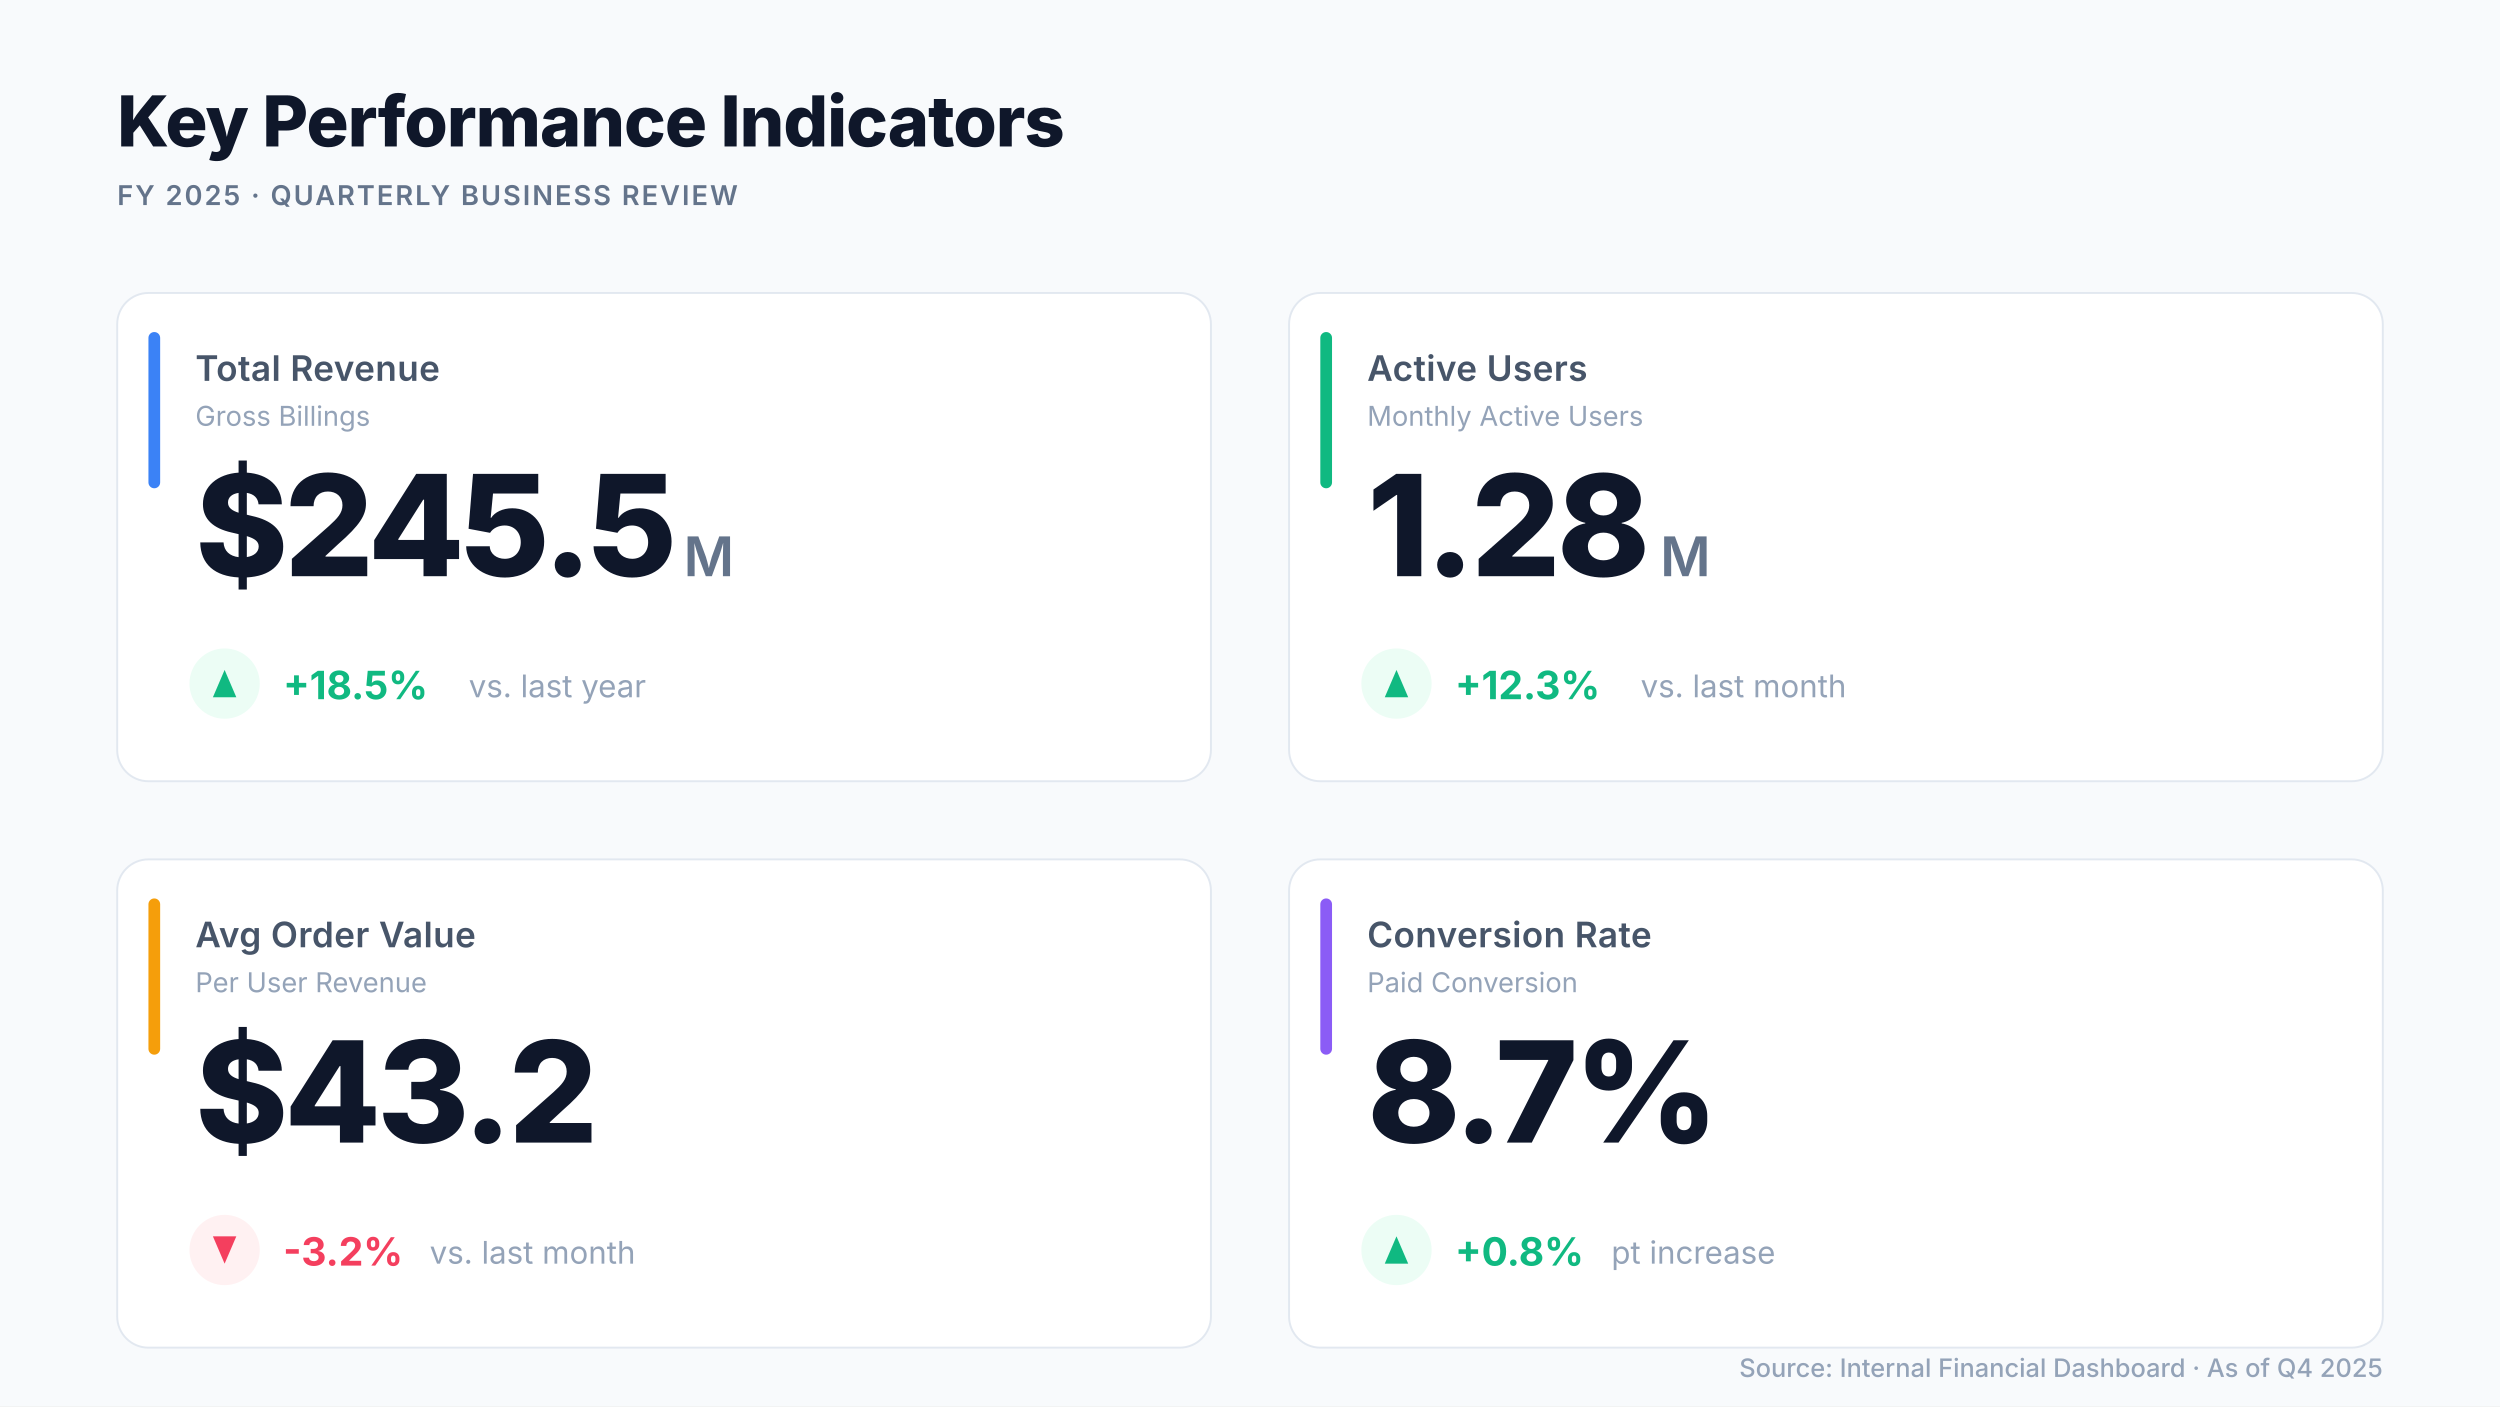
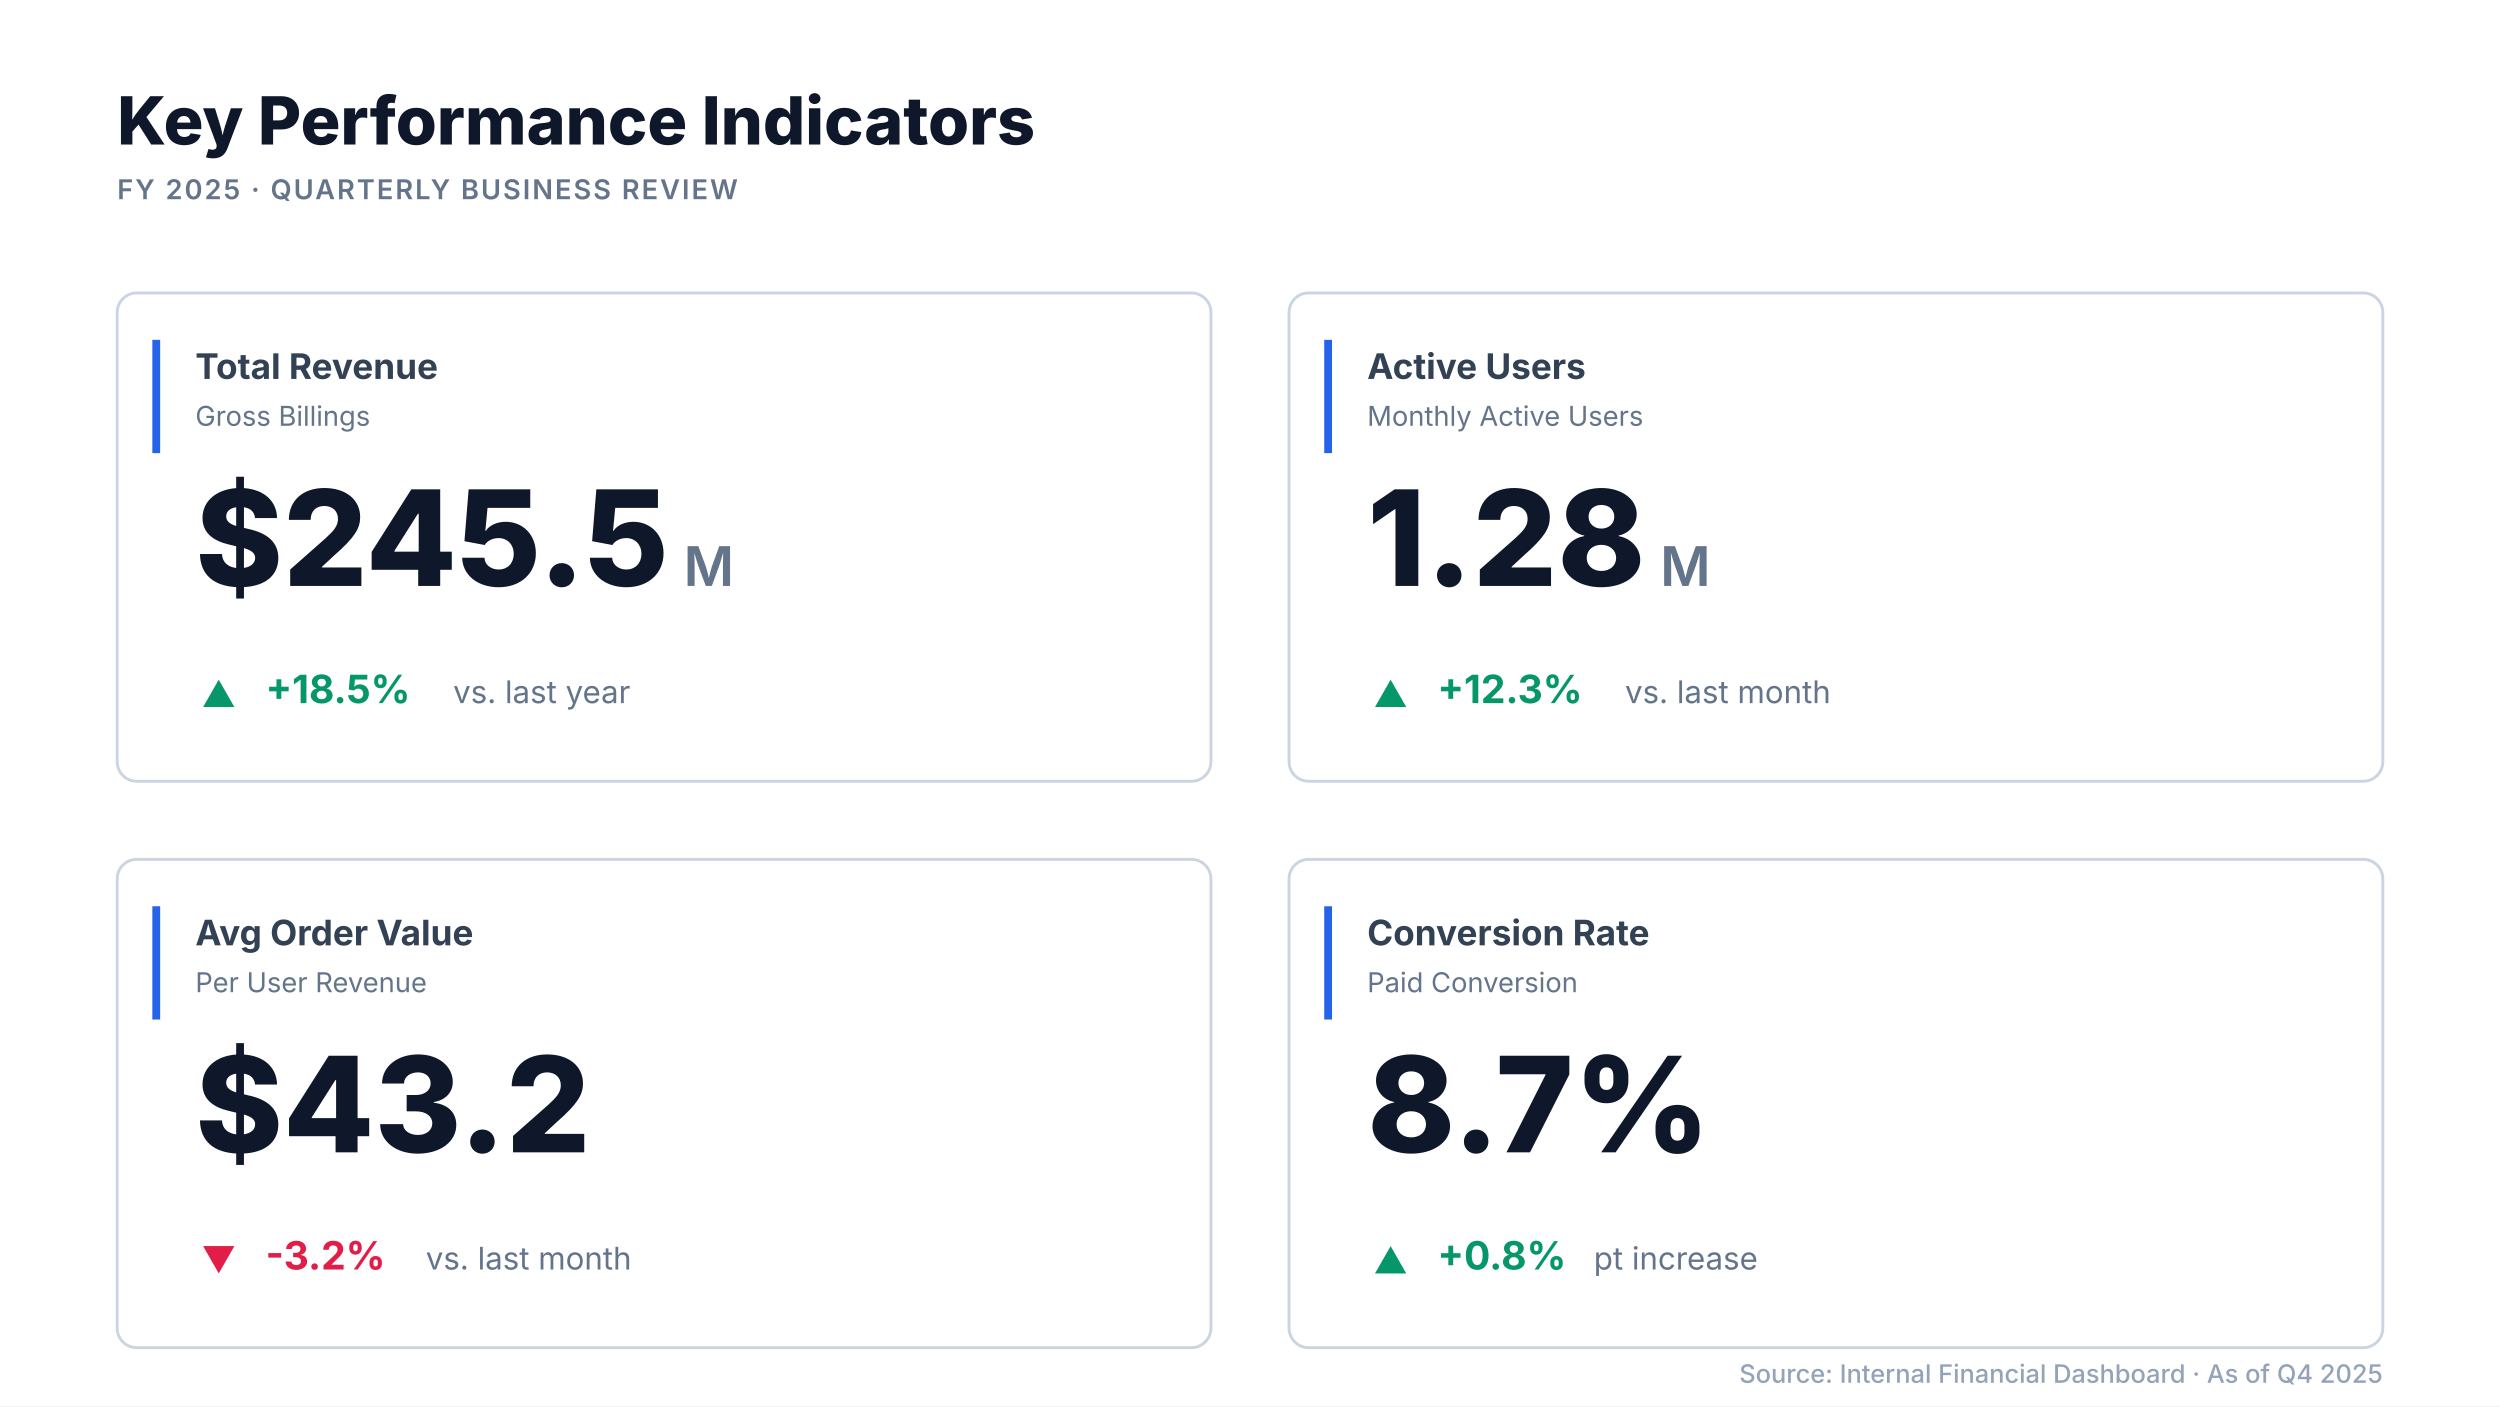
- <svg xmlns="http://www.w3.org/2000/svg" viewBox="0 0 1280 720" width="1280" height="720">
-   <rect width="1280" height="720" fill="#F8FAFC" />
-   <text x="60" y="75" font-family="-apple-system, BlinkMacSystemFont, 'Segoe UI', sans-serif" font-size="36" font-weight="800" fill="#0F172A" letter-spacing="-0.5">Key Performance Indicators</text>
-   <text x="60" y="105" font-family="-apple-system, BlinkMacSystemFont, 'Segoe UI', sans-serif" font-size="14" font-weight="600" fill="#64748B" letter-spacing="1">FY 2025 · QUARTERLY BUSINESS REVIEW</text>
-   <g id="revenue-kpi-card">
-     <rect x="60" y="150" width="560" height="250" rx="16" fill="#FFFFFF" stroke="#E2E8F0" stroke-width="1" />
-     <rect x="76" y="170" width="6" height="80" rx="3" fill="#3B82F6" />
-     <text x="100" y="195" font-family="-apple-system, BlinkMacSystemFont, 'Segoe UI', sans-serif" font-size="18" font-weight="600" fill="#475569" letter-spacing="0.2">Total Revenue</text>
-     <text x="100" y="218" font-family="-apple-system, BlinkMacSystemFont, 'Segoe UI', sans-serif" font-size="14" fill="#94A3B8">Gross Billings</text>
-     <text x="100" y="295" font-family="-apple-system, BlinkMacSystemFont, 'Segoe UI', sans-serif" font-size="72" font-weight="800" fill="#0F172A" letter-spacing="-2">$245.5</text>
-     <text x="350" y="295" font-family="-apple-system, BlinkMacSystemFont, 'Segoe UI', sans-serif" font-size="28" font-weight="600" fill="#64748B">M</text>
-     <circle cx="115" cy="350" r="18" fill="#ECFDF5" />
-     <polygon points="115,343 121,357 109,357" fill="#10B981" />
-     <text x="145" y="358" font-family="-apple-system, BlinkMacSystemFont, 'Segoe UI', sans-serif" font-size="20" font-weight="700" fill="#10B981">+18.5%</text>
-     <text x="240" y="357" font-family="-apple-system, BlinkMacSystemFont, 'Segoe UI', sans-serif" font-size="16" fill="#94A3B8">vs. last year</text>
+ <svg xmlns="http://www.w3.org/2000/svg" viewBox="0 0 1280 720" width="1280" height="720" font-family="-apple-system, BlinkMacSystemFont, 'Segoe UI', 'PingFang SC', 'Microsoft YaHei', sans-serif">
+   <rect width="1280" height="720" fill="#FFFFFF" />
+   <g id="header" data-pptx-bounds="60 38 1160 72">
+     <text x="60" y="74" font-size="34" font-weight="800" fill="#0F172A">Key Performance Indicators</text>
+     <text x="60" y="102" font-size="14" font-weight="600" fill="#64748B" letter-spacing="1">FY 2025 · QUARTERLY BUSINESS REVIEW</text>
  </g>
-   <g id="active-users-kpi-card">
-     <rect x="660" y="150" width="560" height="250" rx="16" fill="#FFFFFF" stroke="#E2E8F0" stroke-width="1" />
-     <rect x="676" y="170" width="6" height="80" rx="3" fill="#10B981" />
-     <text x="700" y="195" font-family="-apple-system, BlinkMacSystemFont, 'Segoe UI', sans-serif" font-size="18" font-weight="600" fill="#475569" letter-spacing="0.2">Active Users</text>
-     <text x="700" y="218" font-family="-apple-system, BlinkMacSystemFont, 'Segoe UI', sans-serif" font-size="14" fill="#94A3B8">Monthly Active Users</text>
-     <text x="700" y="295" font-family="-apple-system, BlinkMacSystemFont, 'Segoe UI', sans-serif" font-size="72" font-weight="800" fill="#0F172A" letter-spacing="-2">1.28</text>
-     <text x="850" y="295" font-family="-apple-system, BlinkMacSystemFont, 'Segoe UI', sans-serif" font-size="28" font-weight="600" fill="#64748B">M</text>
-     <circle cx="715" cy="350" r="18" fill="#ECFDF5" />
-     <polygon points="715,343 721,357 709,357" fill="#10B981" />
-     <text x="745" y="358" font-family="-apple-system, BlinkMacSystemFont, 'Segoe UI', sans-serif" font-size="20" font-weight="700" fill="#10B981">+12.3%</text>
-     <text x="840" y="357" font-family="-apple-system, BlinkMacSystemFont, 'Segoe UI', sans-serif" font-size="16" fill="#94A3B8">vs. last month</text>
+   <g id="kpi-card-1" data-pptx-bounds="60 150 560 250">
+     <rect x="60" y="150" width="560" height="250" rx="10" fill="#FFFFFF" stroke="#CBD5E1" stroke-width="1.5" />
+     <line x1="80" y1="174" x2="80" y2="232" stroke="#2563EB" stroke-width="4" />
+     <text x="100" y="194" font-size="18" font-weight="700" fill="#334155">Total Revenue</text>
+     <text x="100" y="218" font-size="14" fill="#64748B">Gross Billings</text>
+     <text x="100" y="300" font-size="68" font-weight="800" fill="#0F172A">$245.5</text>
+     <text x="350" y="300" font-size="28" font-weight="600" fill="#64748B">M</text>
+     <polygon points="112,348 120,362 104,362" fill="#059669" />
+     <text x="136" y="360" font-size="20" font-weight="700" fill="#059669">+18.5%</text>
+     <text x="232" y="360" font-size="16" fill="#64748B">vs. last year</text>
  </g>
-   <g id="average-order-value-kpi-card">
-     <rect x="60" y="440" width="560" height="250" rx="16" fill="#FFFFFF" stroke="#E2E8F0" stroke-width="1" />
-     <rect x="76" y="460" width="6" height="80" rx="3" fill="#F59E0B" />
-     <text x="100" y="485" font-family="-apple-system, BlinkMacSystemFont, 'Segoe UI', sans-serif" font-size="18" font-weight="600" fill="#475569" letter-spacing="0.2">Avg Order Value</text>
-     <text x="100" y="508" font-family="-apple-system, BlinkMacSystemFont, 'Segoe UI', sans-serif" font-size="14" fill="#94A3B8">Per User Revenue</text>
-     <text x="100" y="585" font-family="-apple-system, BlinkMacSystemFont, 'Segoe UI', sans-serif" font-size="72" font-weight="800" fill="#0F172A" letter-spacing="-2">$43.2</text>
-     <circle cx="115" cy="640" r="18" fill="#FFF1F2" />
-     <polygon points="115,647 121,633 109,633" fill="#F43F5E" />
-     <text x="145" y="648" font-family="-apple-system, BlinkMacSystemFont, 'Segoe UI', sans-serif" font-size="20" font-weight="700" fill="#F43F5E">-3.2%</text>
-     <text x="220" y="647" font-family="-apple-system, BlinkMacSystemFont, 'Segoe UI', sans-serif" font-size="16" fill="#94A3B8">vs. last month</text>
+   <g id="kpi-card-2" data-pptx-bounds="660 150 560 250">
+     <rect x="660" y="150" width="560" height="250" rx="10" fill="#FFFFFF" stroke="#CBD5E1" stroke-width="1.5" />
+     <line x1="680" y1="174" x2="680" y2="232" stroke="#2563EB" stroke-width="4" />
+     <text x="700" y="194" font-size="18" font-weight="700" fill="#334155">Active Users</text>
+     <text x="700" y="218" font-size="14" fill="#64748B">Monthly Active Users</text>
+     <text x="700" y="300" font-size="68" font-weight="800" fill="#0F172A">1.28</text>
+     <text x="850" y="300" font-size="28" font-weight="600" fill="#64748B">M</text>
+     <polygon points="712,348 720,362 704,362" fill="#059669" />
+     <text x="736" y="360" font-size="20" font-weight="700" fill="#059669">+12.3%</text>
+     <text x="832" y="360" font-size="16" fill="#64748B">vs. last month</text>
  </g>
-   <g id="conversion-rate-kpi-card">
-     <rect x="660" y="440" width="560" height="250" rx="16" fill="#FFFFFF" stroke="#E2E8F0" stroke-width="1" />
-     <rect x="676" y="460" width="6" height="80" rx="3" fill="#8B5CF6" />
-     <text x="700" y="485" font-family="-apple-system, BlinkMacSystemFont, 'Segoe UI', sans-serif" font-size="18" font-weight="600" fill="#475569" letter-spacing="0.2">Conversion Rate</text>
-     <text x="700" y="508" font-family="-apple-system, BlinkMacSystemFont, 'Segoe UI', sans-serif" font-size="14" fill="#94A3B8">Paid Conversion</text>
-     <text x="700" y="585" font-family="-apple-system, BlinkMacSystemFont, 'Segoe UI', sans-serif" font-size="72" font-weight="800" fill="#0F172A" letter-spacing="-2">8.7%</text>
-     <circle cx="715" cy="640" r="18" fill="#ECFDF5" />
-     <polygon points="715,633 721,647 709,647" fill="#10B981" />
-     <text x="745" y="648" font-family="-apple-system, BlinkMacSystemFont, 'Segoe UI', sans-serif" font-size="20" font-weight="700" fill="#10B981">+0.8%</text>
-     <text x="825" y="647" font-family="-apple-system, BlinkMacSystemFont, 'Segoe UI', sans-serif" font-size="16" fill="#94A3B8">pt increase</text>
+   <g id="kpi-card-3" data-pptx-bounds="60 440 560 250">
+     <rect x="60" y="440" width="560" height="250" rx="10" fill="#FFFFFF" stroke="#CBD5E1" stroke-width="1.5" />
+     <line x1="80" y1="464" x2="80" y2="522" stroke="#2563EB" stroke-width="4" />
+     <text x="100" y="484" font-size="18" font-weight="700" fill="#334155">Avg Order Value</text>
+     <text x="100" y="508" font-size="14" fill="#64748B">Per User Revenue</text>
+     <text x="100" y="590" font-size="68" font-weight="800" fill="#0F172A">$43.2</text>
+     <polygon points="104,638 120,638 112,652" fill="#E11D48" />
+     <text x="136" y="650" font-size="20" font-weight="700" fill="#E11D48">-3.2%</text>
+     <text x="218" y="650" font-size="16" fill="#64748B">vs. last month</text>
  </g>
-   <text x="1220" y="705" font-family="-apple-system, BlinkMacSystemFont, 'Segoe UI', sans-serif" font-size="13" font-weight="500" fill="#94A3B8" text-anchor="end">Source: Internal Financial Dashboard · As of Q4 2025</text>
+   <g id="kpi-card-4" data-pptx-bounds="660 440 560 250">
+     <rect x="660" y="440" width="560" height="250" rx="10" fill="#FFFFFF" stroke="#CBD5E1" stroke-width="1.5" />
+     <line x1="680" y1="464" x2="680" y2="522" stroke="#2563EB" stroke-width="4" />
+     <text x="700" y="484" font-size="18" font-weight="700" fill="#334155">Conversion Rate</text>
+     <text x="700" y="508" font-size="14" fill="#64748B">Paid Conversion</text>
+     <text x="700" y="590" font-size="68" font-weight="800" fill="#0F172A">8.7%</text>
+     <polygon points="712,638 720,652 704,652" fill="#059669" />
+     <text x="736" y="650" font-size="20" font-weight="700" fill="#059669">+0.8%</text>
+     <text x="816" y="650" font-size="16" fill="#64748B">pt increase</text>
+   </g>
+   <g id="source" data-pptx-bounds="820 692 400 20">
+     <text x="1220" y="708" font-size="13" font-weight="500" fill="#94A3B8" text-anchor="end">Source: Internal Financial Dashboard · As of Q4 2025</text>
+   </g>
</svg>
